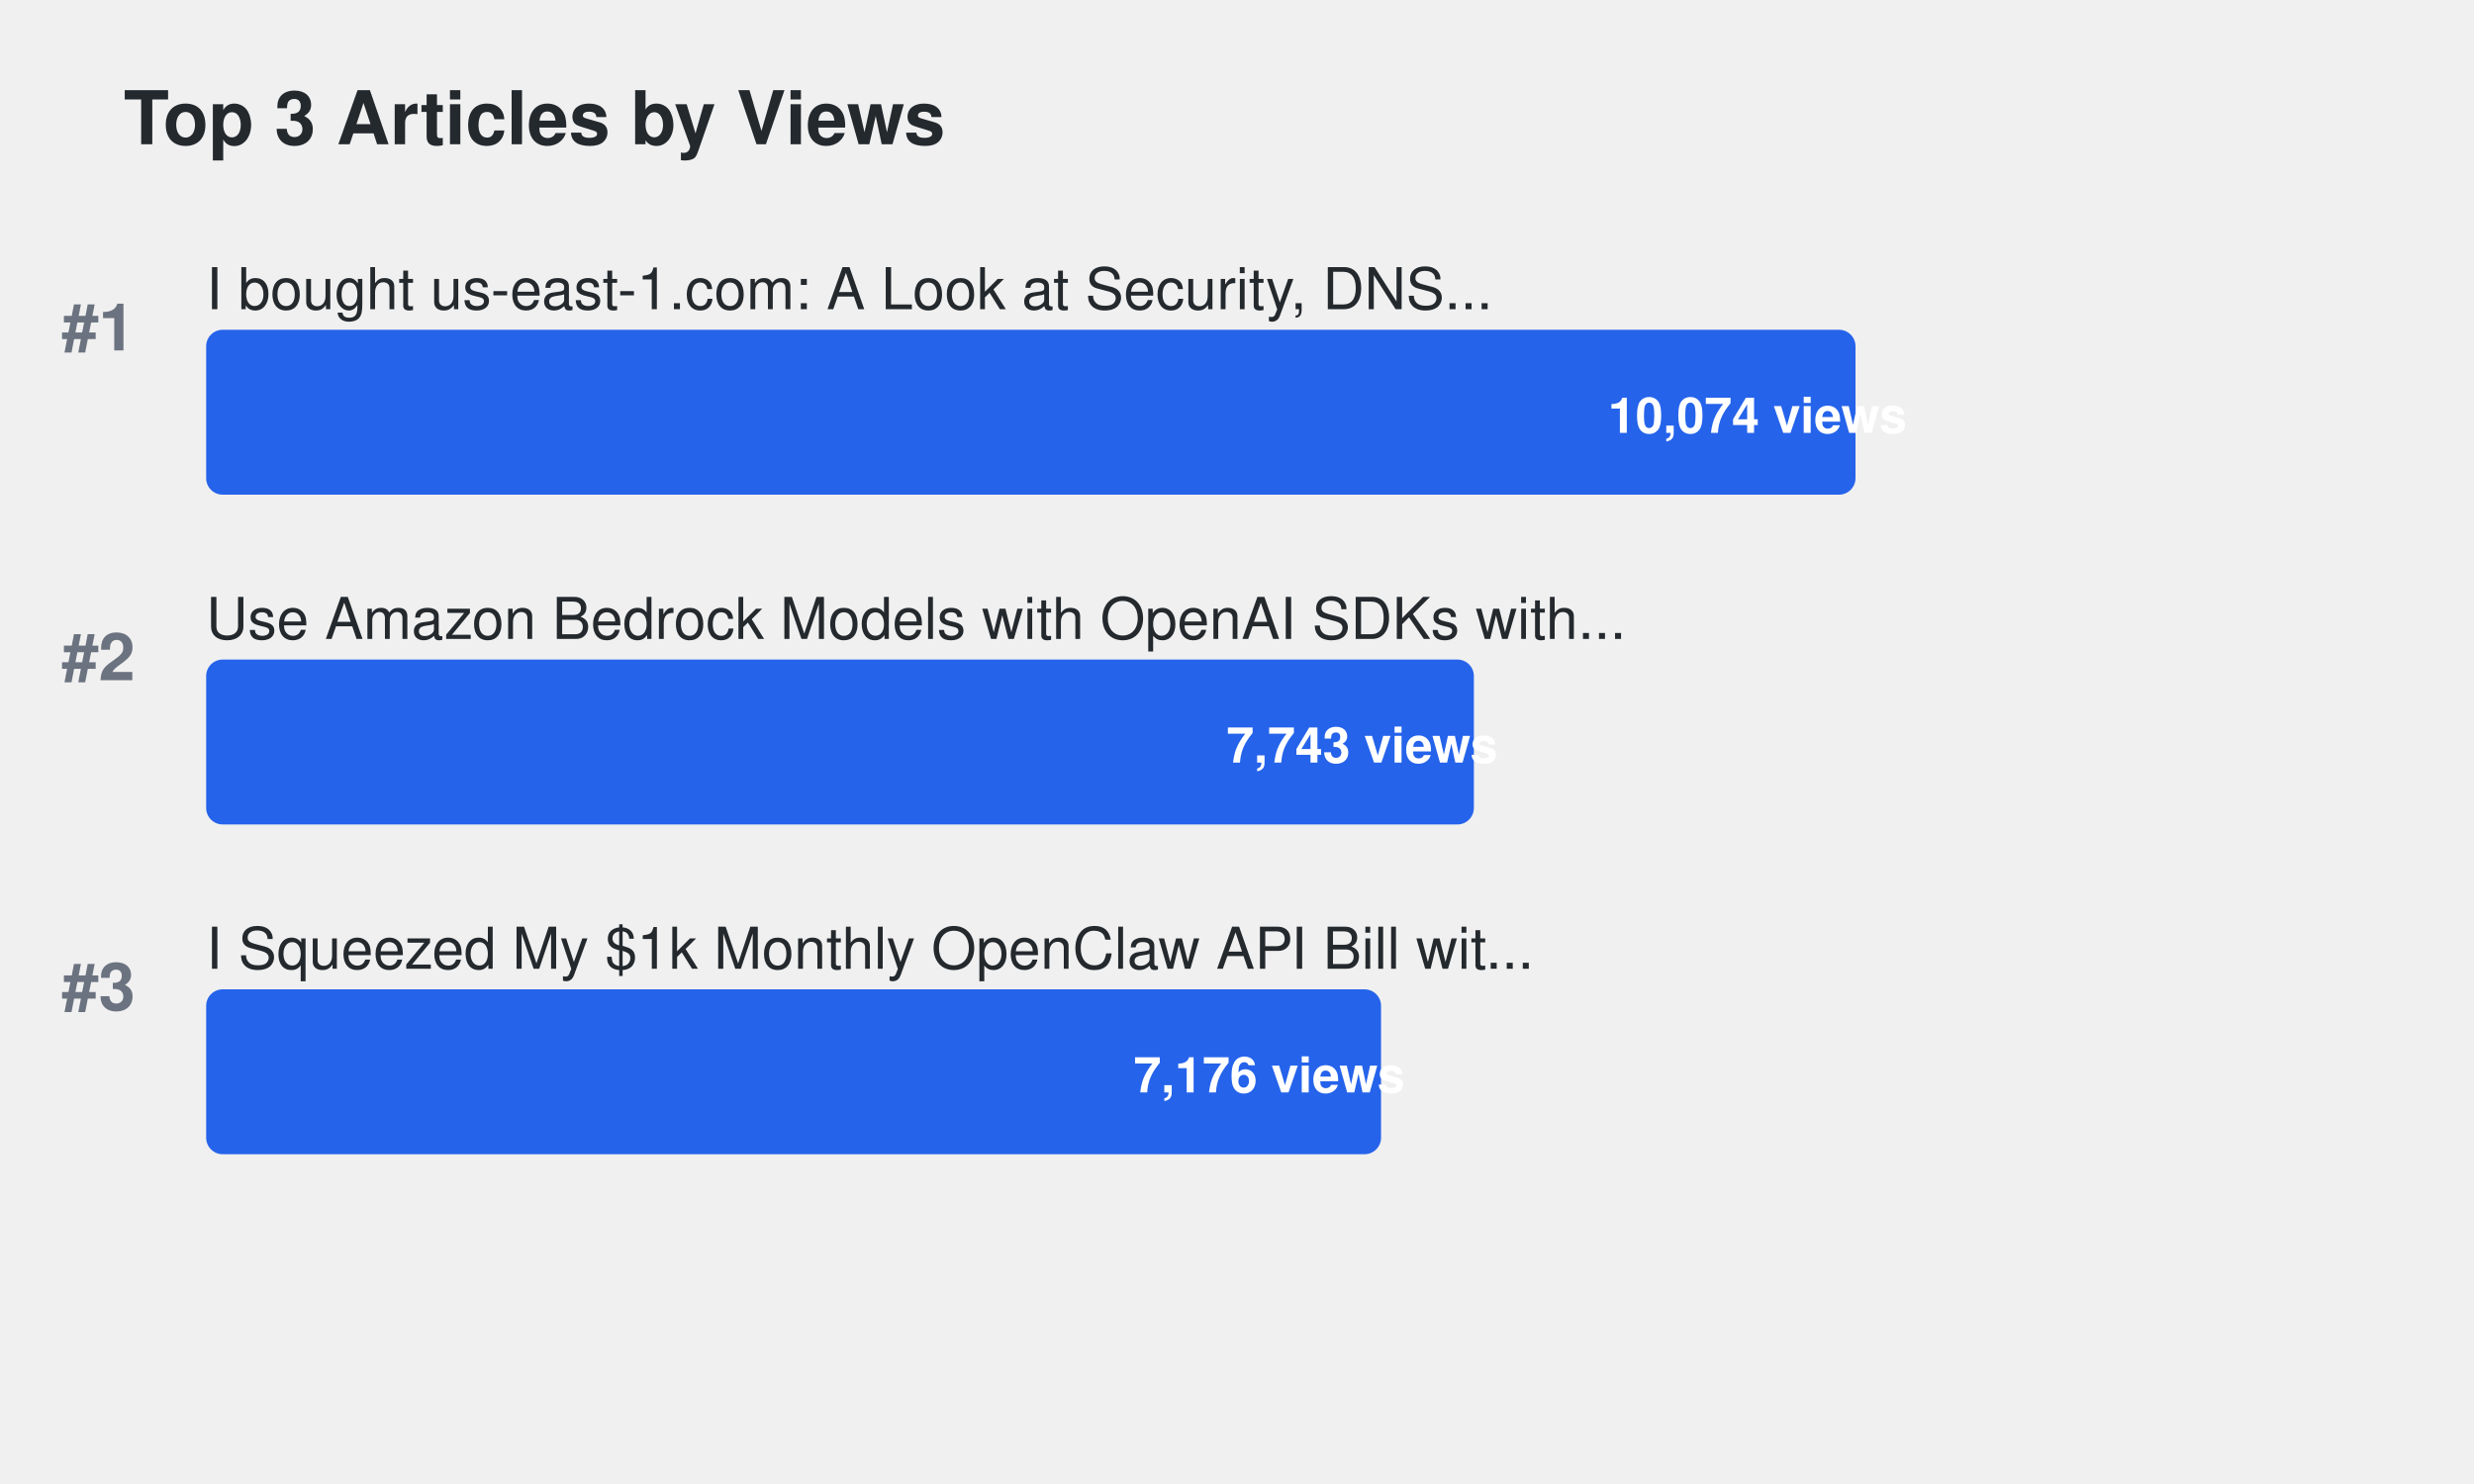
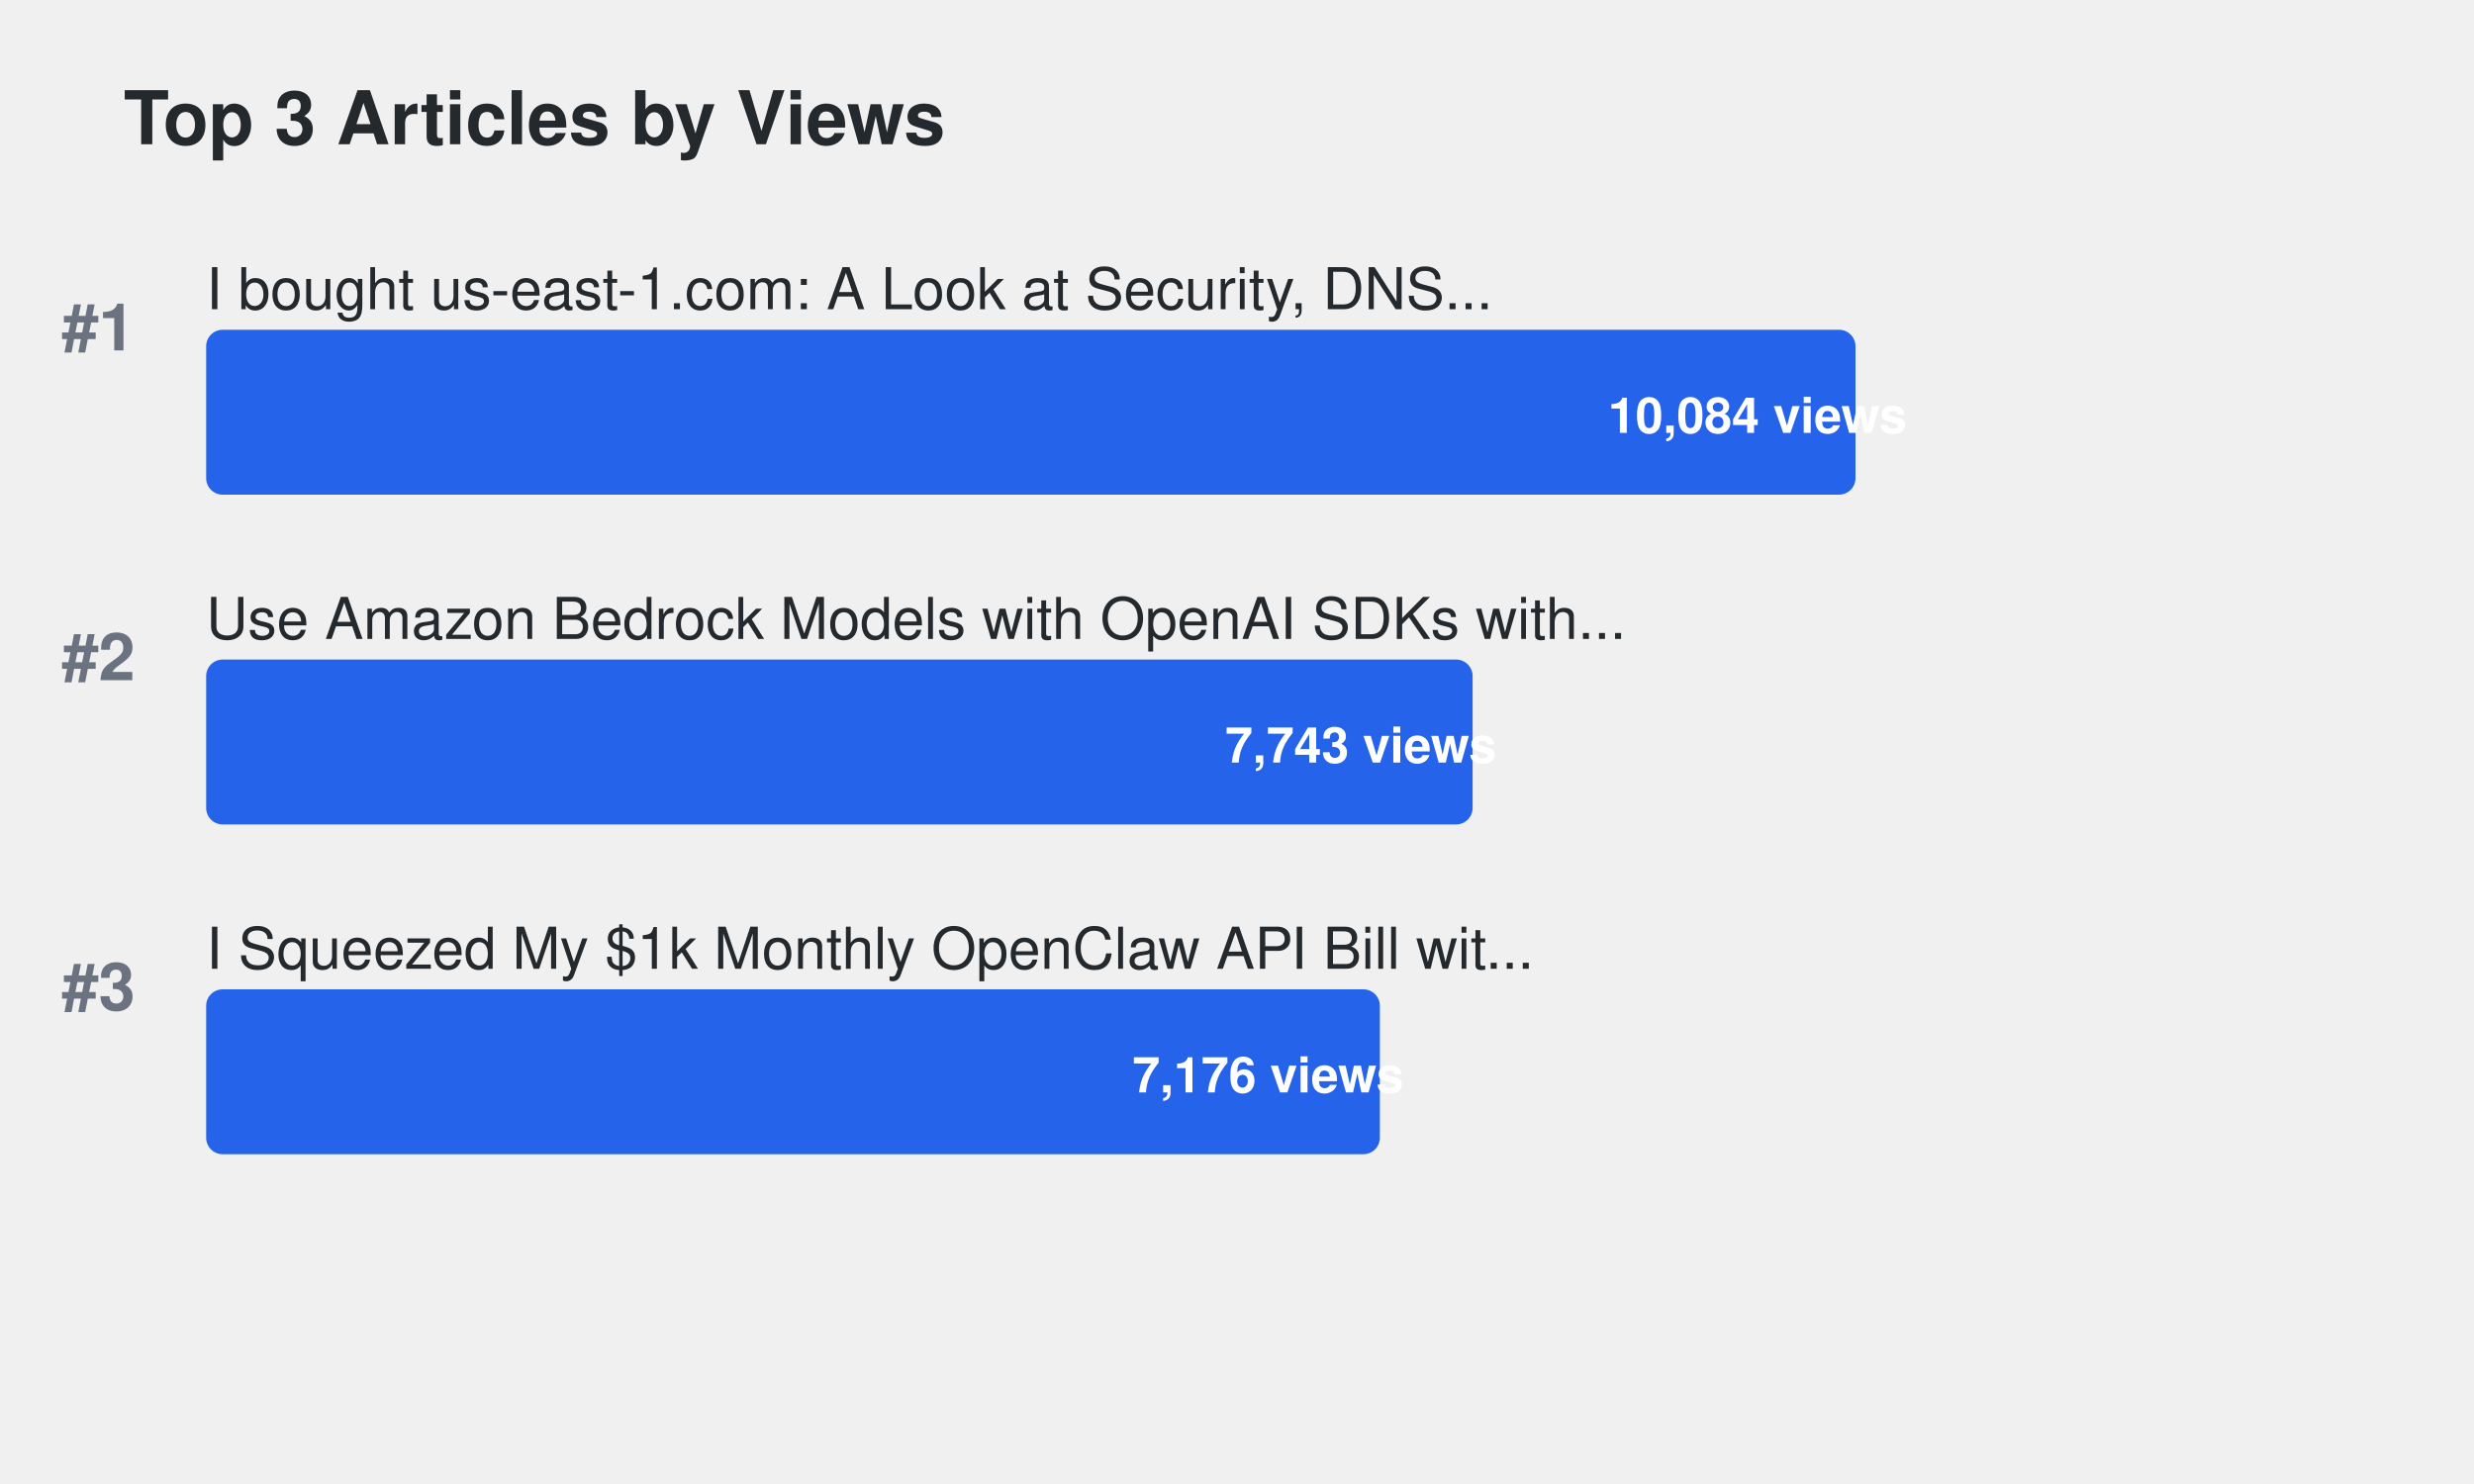
<svg xmlns="http://www.w3.org/2000/svg" width="600" height="360">
  <defs>
    <style>
.title { font-family: -apple-system, BlinkMacSystemFont, "Segoe UI", Helvetica, Arial, sans-serif; font-size: 18px; font-weight: 600; fill: #24292e; }
.article-title { font-family: -apple-system, BlinkMacSystemFont, "Segoe UI", Helvetica, Arial, sans-serif; font-size: 14px; font-weight: 500; fill: #24292e; }
.metric-value { font-family: -apple-system, BlinkMacSystemFont, "Segoe UI", Helvetica, Arial, sans-serif; font-size: 12px; font-weight: 600; fill: #ffffff; }
.rank { font-family: -apple-system, BlinkMacSystemFont, "Segoe UI", Helvetica, Arial, sans-serif; font-size: 16px; font-weight: 700; fill: #6b7280; }
.bar { rx: 4; ry: 4; }
.bar:hover { opacity: 0.8; cursor: pointer; }
a { text-decoration: none; }
a:hover .article-title { fill: #0969da; text-decoration: underline; }
a:hover .bar { opacity: 0.9; }
</style>
  </defs>
  <text x="30" y="35" class="title">Top 3 Articles by Views</text>
  <text x="15" y="85" class="rank">#1</text>
  <a href="https://dev.to/aws-builders/i-bought-us-east-1com-a-look-at-security-dns-traffic-and-protecting-aws-users-15ng" target="_blank">
    <text x="50" y="75" class="article-title">I bought us-east-1.com: A Look at Security, DNS...</text>
    <rect x="50" y="80" width="400.0" height="40" fill="#2563eb" class="bar">
</rect>
-     <text x="390.0" y="105" class="metric-value" fill="#ffffff">10,074 views</text>
+     <text x="390.0" y="105" class="metric-value" fill="#ffffff">10,084 views</text>
  </a>
  <text x="15" y="165" class="rank">#2</text>
  <a href="https://dev.to/aws-builders/use-amazon-bedrock-models-via-an-openai-api-compatible-serverless-endpoint-now-without-fixed-cost-5hf5" target="_blank">
    <text x="50" y="155" class="article-title">Use Amazon Bedrock Models with OpenAI SDKs with...</text>
-     <rect x="50" y="160" width="307.445" height="40" fill="#2563eb" class="bar">
+     <rect x="50" y="160" width="307.14" height="40" fill="#2563eb" class="bar">
</rect>
-     <text x="297.445" y="185" class="metric-value" fill="#ffffff">7,743 views</text>
+     <text x="297.14" y="185" class="metric-value" fill="#ffffff">7,743 views</text>
  </a>
  <text x="15" y="245" class="rank">#3</text>
  <a href="https://dev.to/aws-builders/i-squeezed-my-1k-monthly-openclaw-api-bill-with-20month-in-aws-credits-heres-the-exact-setup-3gj4" target="_blank">
    <text x="50" y="235" class="article-title">I Squeezed My $1k Monthly OpenClaw API Bill wit...</text>
-     <rect x="50" y="240" width="284.932" height="40" fill="#2563eb" class="bar">
+     <rect x="50" y="240" width="284.649" height="40" fill="#2563eb" class="bar">
</rect>
-     <text x="274.932" y="265" class="metric-value" fill="#ffffff">7,176 views</text>
+     <text x="274.649" y="265" class="metric-value" fill="#ffffff">7,176 views</text>
  </a>
</svg>
